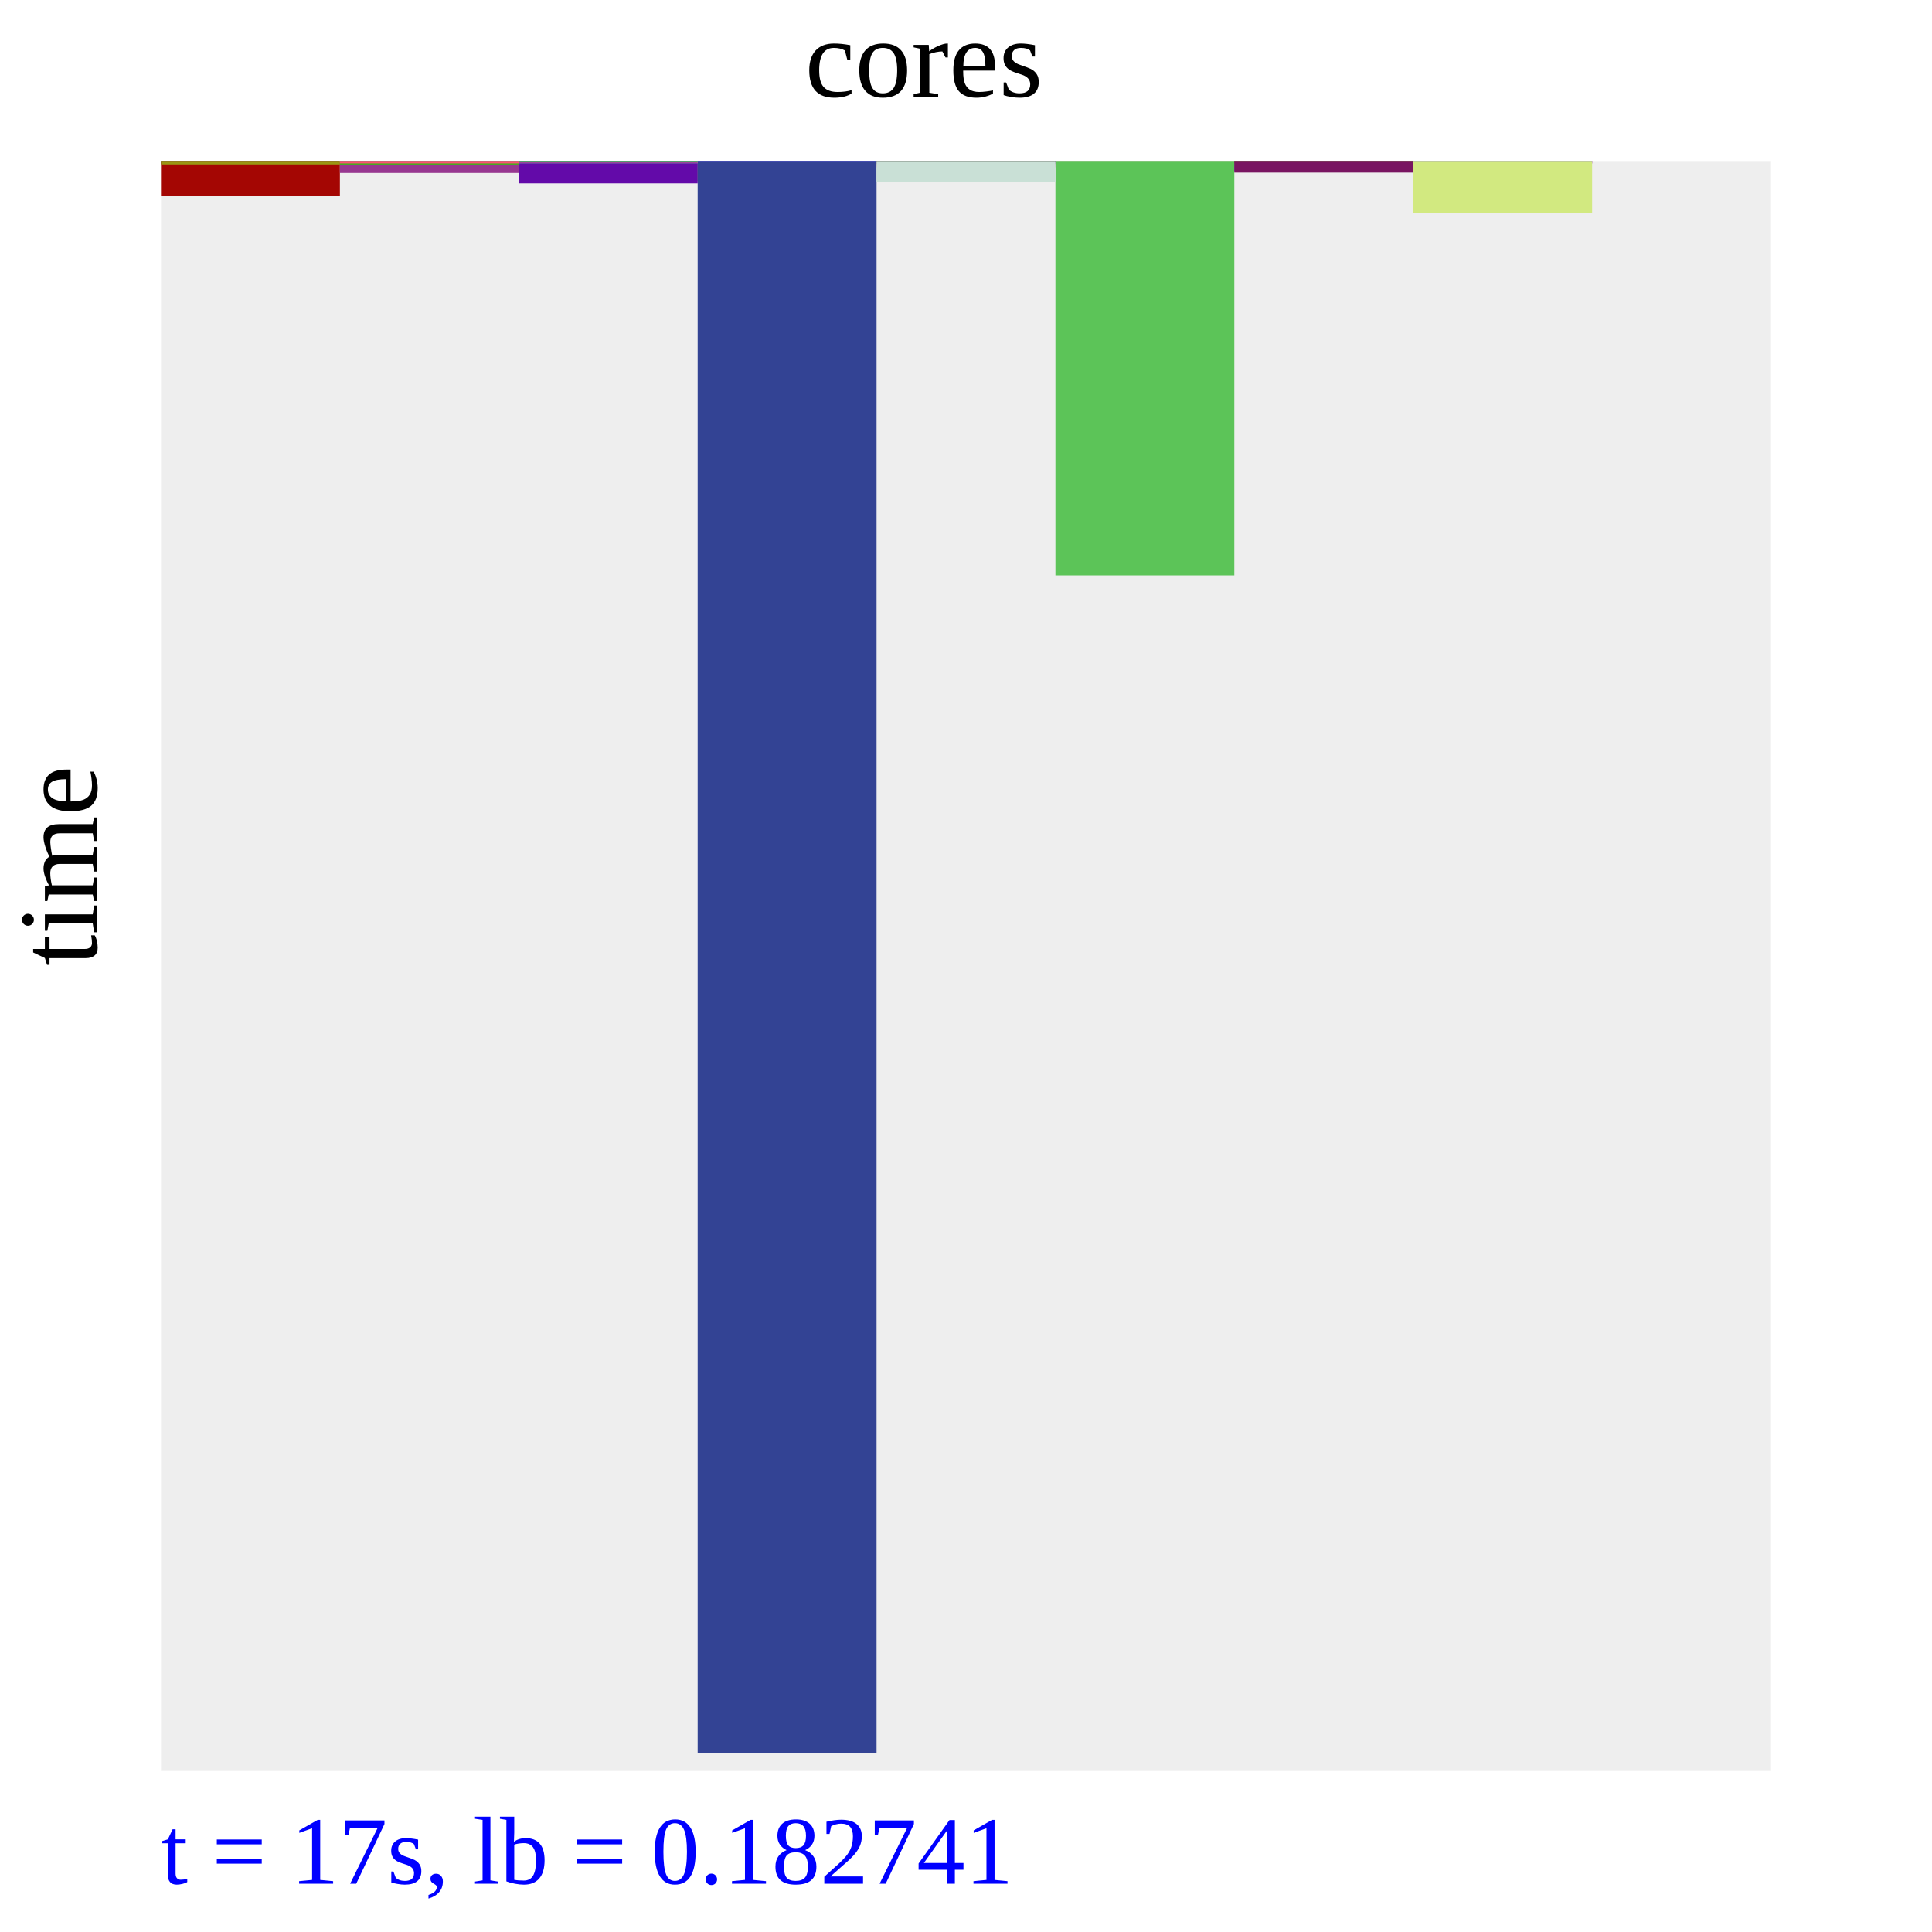
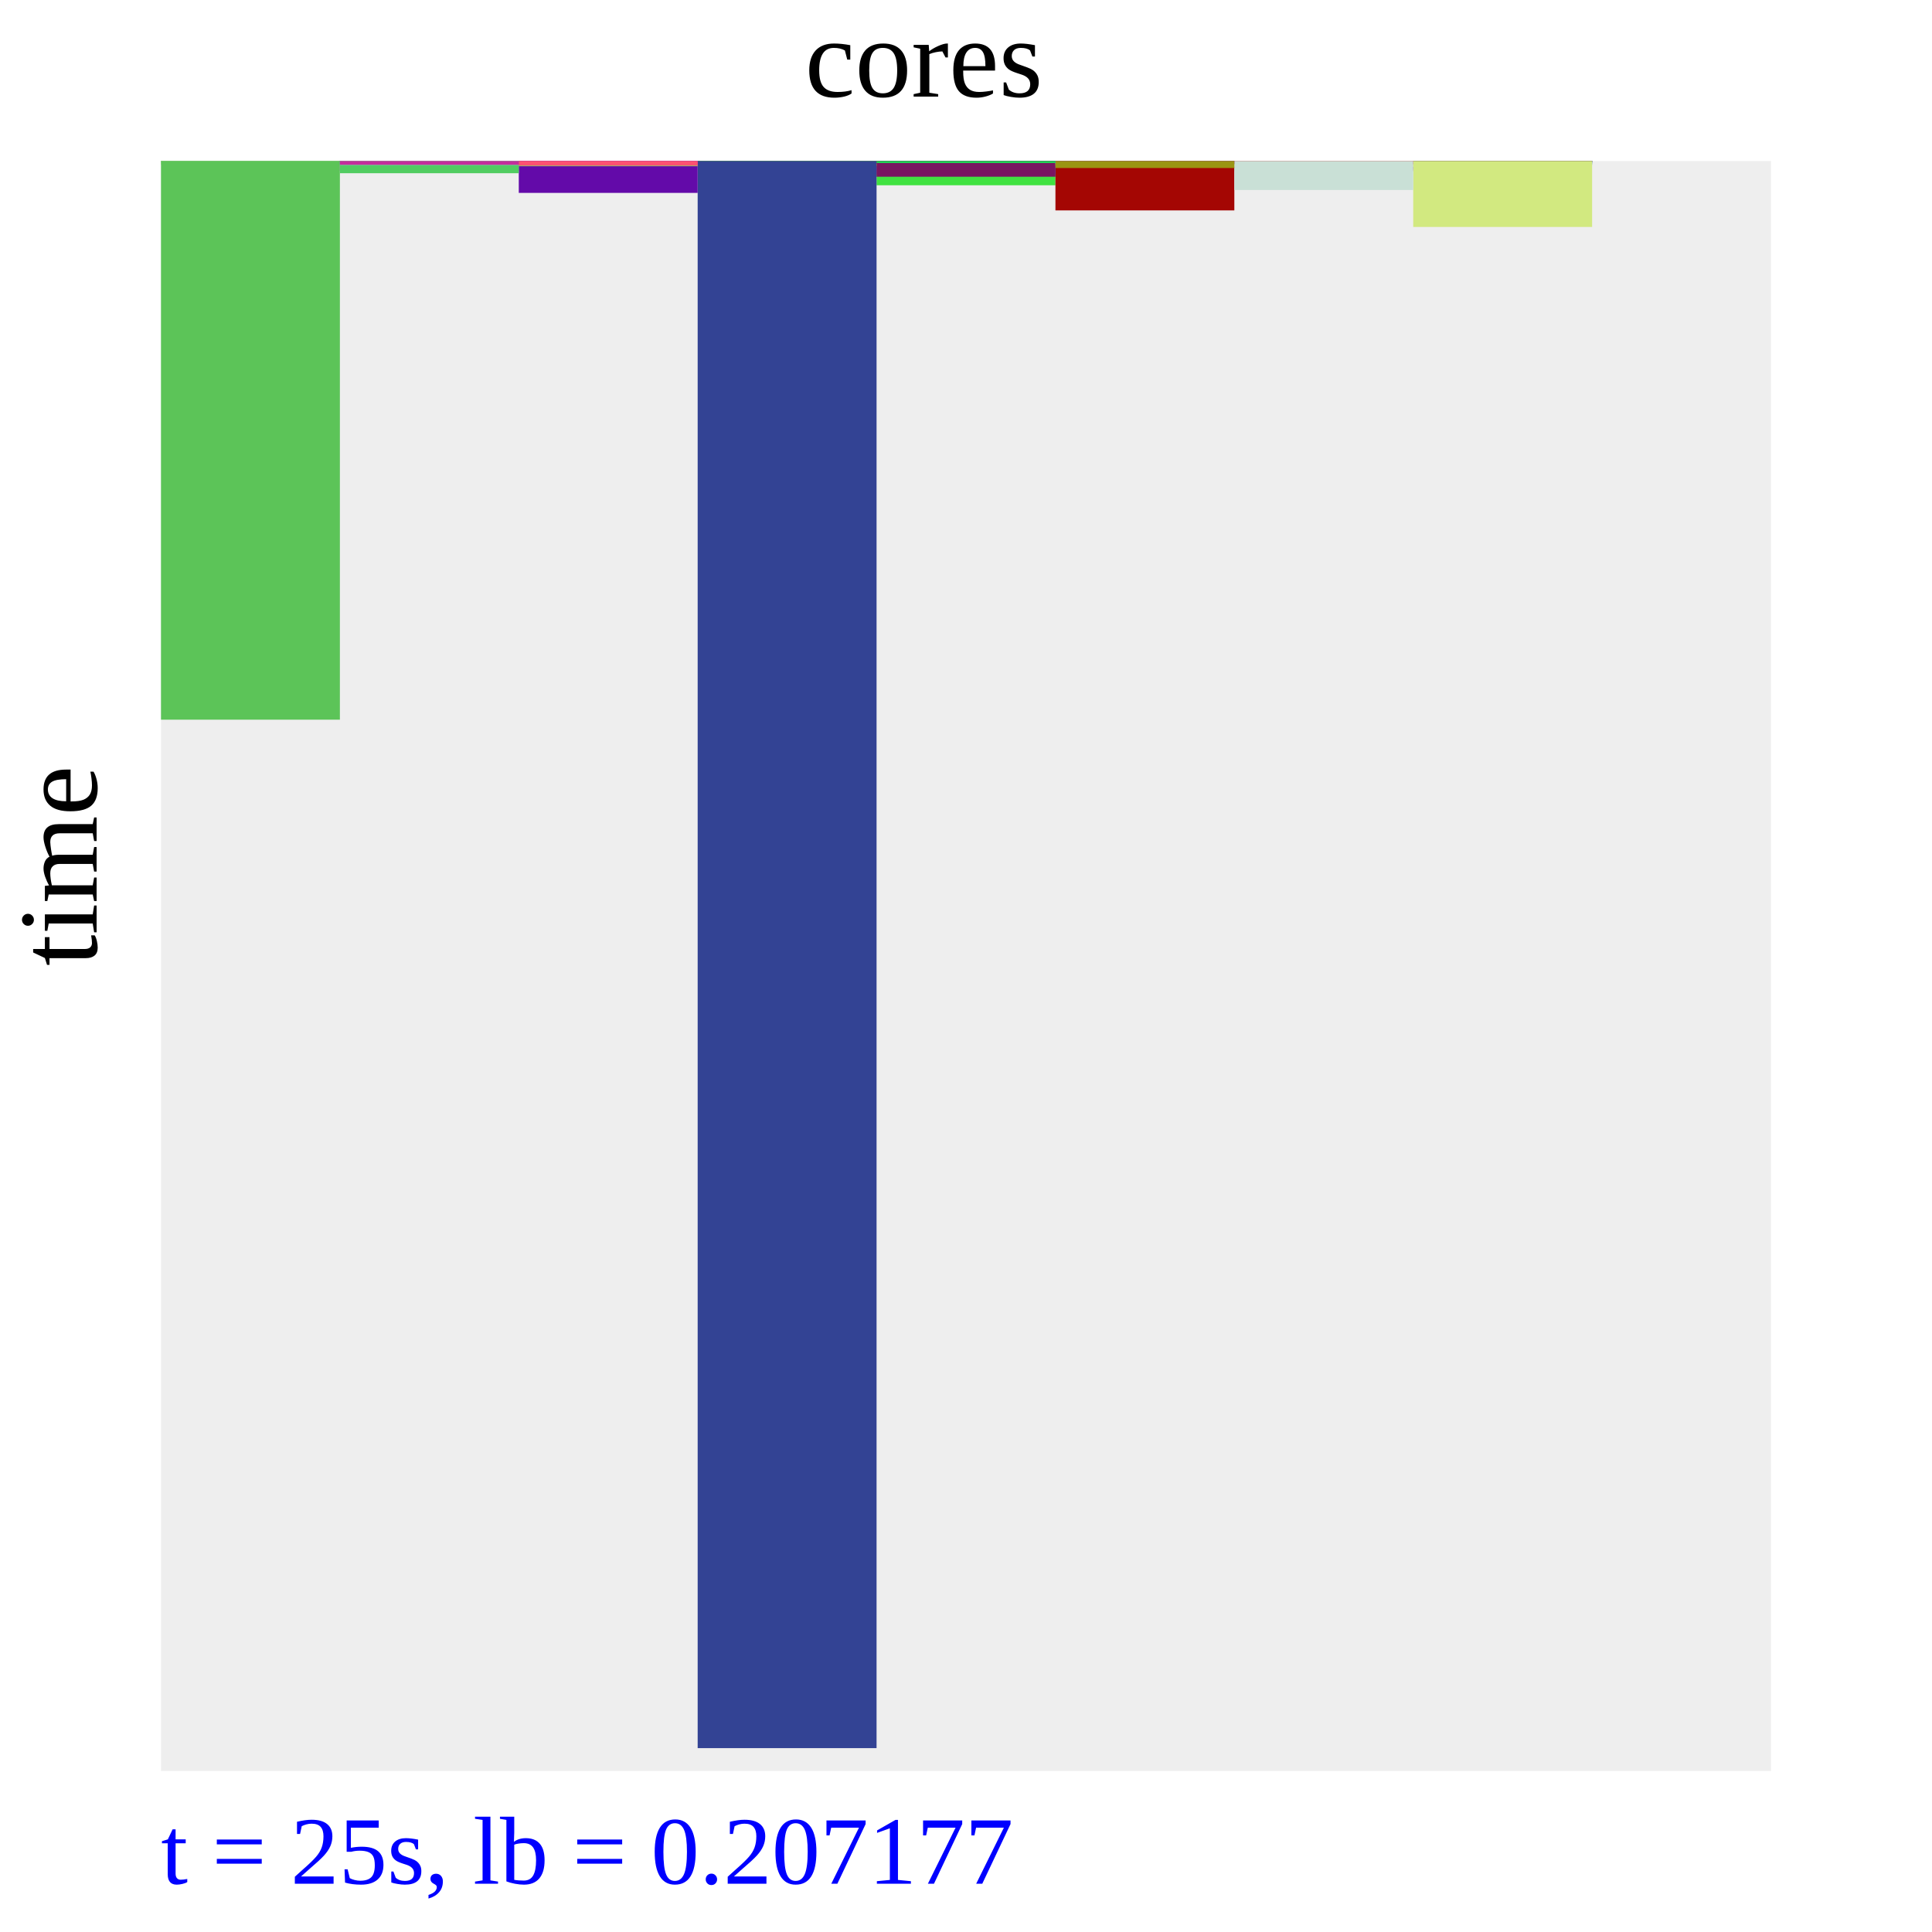
<svg xmlns="http://www.w3.org/2000/svg" x="0" y="0" width="600" height="600">
  <rect x="0%" y="0%" height="100%" width="100%" style="fill: #ffffff" />
  <svg x="0" y="0">
    <text fill="dark" font-size="35" transform="translate(250, 30)">cores</text>
  </svg>
  <svg x="0" y="0">
    <text fill="dark" font-size="35" transform="translate(30, 300) rotate(270)">time</text>
  </svg>
  <svg x="50" y="550">
-     <text fill="blue" font-size="30" transform="translate(0, 35)">t = 17s, lb = 0.182741</text>
+     <text fill="blue" font-size="30" transform="translate(0, 35)">t = 25s, lb = 0.207177</text>
  </svg>
  <svg x="50" y="50" width="500" height="500">
    <rect x="0%" y="0%" height="100%" width="100%" style="fill: #eeeeee" />
-     <rect x="0" y="0" height="0.312" width="55.556" style="fill: #76931f" />
-     <rect x="222.222" y="0" height="0.369" width="55.556" style="fill: #ac9dab" />
-     <rect x="111.111" y="0" height="0.34" width="55.556" style="fill: #2b36c2" />
-     <rect x="55.556" y="0" height="1.589" width="55.556" style="fill: #48b87d" />
-     <rect x="333.333" y="0" height="0.709" width="55.556" style="fill: #6ae33f" />
-     <rect x="277.778" y="0" height="0.539" width="55.556" style="fill: #9a62d7" />
-     <rect x="166.667" y="0" height="1.163" width="55.556" style="fill: #183a5d" />
-     <rect x="388.889" y="0" height="0.34" width="55.556" style="fill: #5789e4" />
-     <rect x="0" y="0" height="0.539" width="55.556" style="fill: #b2d6b4" />
-     <rect x="111.111" y="0" height="6.27" width="55.556" style="fill: #41e241" />
-     <rect x="222.222" y="0" height="0.426" width="55.556" style="fill: #1dc709" />
-     <rect x="388.889" y="0" height="0.681" width="55.556" style="fill: #e111c7" />
-     <rect x="277.778" y="0" height="0.454" width="55.556" style="fill: #e1e7ac" />
-     <rect x="333.333" y="0" height="0.227" width="55.556" style="fill: #b6f8ca" />
-     <rect x="222.222" y="0" height="0.113" width="55.556" style="fill: #c0bb2f" />
-     <rect x="0" y="0" height="0.681" width="55.556" style="fill: #c4c8bc" />
-     <rect x="222.222" y="0" height="0.454" width="55.556" style="fill: #2ae3ba" />
-     <rect x="333.333" y="0" height="0.227" width="55.556" style="fill: #aab916" />
-     <rect x="277.778" y="0" height="128.688" width="55.556" style="fill: #5cc458" />
-     <rect x="388.889" y="0" height="0.738" width="55.556" style="fill: #e199cb" />
-     <rect x="166.667" y="0" height="0.709" width="55.556" style="fill: #89f51b" />
-     <rect x="333.333" y="0" height="0.227" width="55.556" style="fill: #135f70" />
-     <rect x="222.222" y="0" height="0.567" width="55.556" style="fill: #91a5ab" />
-     <rect x="333.333" y="0" height="0.567" width="55.556" style="fill: #b0874d" />
-     <rect x="0" y="0" height="0.312" width="55.556" style="fill: #f3e8cb" />
-     <rect x="55.556" y="0" height="0.908" width="55.556" style="fill: #4543a5" />
-     <rect x="388.889" y="0" height="0.681" width="55.556" style="fill: #eb93b0" />
-     <rect x="0" y="0" height="0.965" width="55.556" style="fill: #441e9c" />
-     <rect x="166.667" y="0" height="0.17" width="55.556" style="fill: #a4c2b0" />
-     <rect x="222.222" y="0" height="0.426" width="55.556" style="fill: #fb3d30" />
-     <rect x="333.333" y="0" height="0.454" width="55.556" style="fill: #875cbf" />
-     <rect x="166.667" y="0" height="0.284" width="55.556" style="fill: #29abd5" />
-     <rect x="166.667" y="0" height="0.255" width="55.556" style="fill: #b1acf3" />
-     <rect x="222.222" y="0" height="1.135" width="55.556" style="fill: #8984b3" />
-     <rect x="55.556" y="0" height="2.695" width="55.556" style="fill: #5ae882" />
-     <rect x="388.889" y="0" height="0.794" width="55.556" style="fill: #809dd4" />
-     <rect x="333.333" y="0" height="2.27" width="55.556" style="fill: #cfe7ab" />
-     <rect x="166.667" y="0" height="0.057" width="55.556" style="fill: #c5c61b" />
-     <rect x="166.667" y="0" height="0.199" width="55.556" style="fill: #aa52e0" />
-     <rect x="0" y="0" height="0.397" width="55.556" style="fill: #53b4c3" />
-     <rect x="166.667" y="0" height="0.369" width="55.556" style="fill: #643f20" />
-     <rect x="0" y="0" height="0.284" width="55.556" style="fill: #4ef259" />
-     <rect x="388.889" y="0" height="16.114" width="55.556" style="fill: #d2e980" />
-     <rect x="166.667" y="0" height="0.113" width="55.556" style="fill: #42a948" />
-     <rect x="166.667" y="0" height="0.227" width="55.556" style="fill: #aac5e8" />
-     <rect x="0" y="0" height="0.312" width="55.556" style="fill: #84cb3e" />
-     <rect x="222.222" y="0" height="0.823" width="55.556" style="fill: #c7db92" />
-     <rect x="166.667" y="0" height="1.645" width="55.556" style="fill: #5643fd" />
-     <rect x="0" y="0" height="0.397" width="55.556" style="fill: #34fdd4" />
-     <rect x="0" y="0" height="0.085" width="55.556" style="fill: #67e2cc" />
-     <rect x="0" y="0" height="10.809" width="55.556" style="fill: #a40603" />
-     <rect x="222.222" y="0" height="0.482" width="55.556" style="fill: #5cb274" />
-     <rect x="333.333" y="0" height="0.624" width="55.556" style="fill: #4cb90a" />
-     <rect x="222.222" y="0" height="0.397" width="55.556" style="fill: #63e51c" />
-     <rect x="55.556" y="0" height="3.717" width="55.556" style="fill: #973790" />
-     <rect x="166.667" y="0" height="494.553" width="55.556" style="fill: #334394" />
-     <rect x="222.222" y="0" height="0.511" width="55.556" style="fill: #7e0208" />
-     <rect x="333.333" y="0" height="3.121" width="55.556" style="fill: #6541e4" />
-     <rect x="222.222" y="0" height="1.958" width="55.556" style="fill: #c48a99" />
-     <rect x="111.111" y="0" height="6.951" width="55.556" style="fill: #630aa9" />
-     <rect x="222.222" y="0" height="0.34" width="55.556" style="fill: #aece15" />
-     <rect x="222.222" y="0" height="0.057" width="55.556" style="fill: #3843a4" />
-     <rect x="222.222" y="0" height="0.908" width="55.556" style="fill: #b19027" />
-     <rect x="333.333" y="0" height="0.028" width="55.556" style="fill: #4ebc95" />
-     <rect x="333.333" y="0" height="0.851" width="55.556" style="fill: #5f8592" />
-     <rect x="55.556" y="0" height="0.766" width="55.556" style="fill: #e30a22" />
-     <rect x="222.222" y="0" height="0.085" width="55.556" style="fill: #05a485" />
-     <rect x="222.222" y="0" height="0.34" width="55.556" style="fill: #846248" />
-     <rect x="333.333" y="0" height="0.426" width="55.556" style="fill: #987550" />
-     <rect x="222.222" y="0" height="0.028" width="55.556" style="fill: #aaf209" />
-     <rect x="55.556" y="0" height="0.085" width="55.556" style="fill: #4ec59e" />
-     <rect x="222.222" y="0" height="0.511" width="55.556" style="fill: #7931dc" />
-     <rect x="55.556" y="0" height="0.199" width="55.556" style="fill: #650c74" />
-     <rect x="333.333" y="0" height="1.504" width="55.556" style="fill: #51cc61" />
-     <rect x="55.556" y="0" height="0.369" width="55.556" style="fill: #c0cb2c" />
-     <rect x="222.222" y="0" height="0.794" width="55.556" style="fill: #46a1b3" />
-     <rect x="55.556" y="0" height="0.227" width="55.556" style="fill: #f2c349" />
-     <rect x="55.556" y="0" height="0.596" width="55.556" style="fill: #faff76" />
-     <rect x="222.222" y="0" height="0.397" width="55.556" style="fill: #3c7f8d" />
-     <rect x="55.556" y="0" height="0.369" width="55.556" style="fill: #14ddff" />
-     <rect x="333.333" y="0" height="0.738" width="55.556" style="fill: #946351" />
-     <rect x="222.222" y="0" height="0.794" width="55.556" style="fill: #744378" />
-     <rect x="55.556" y="0" height="0.454" width="55.556" style="fill: #d62c59" />
-     <rect x="55.556" y="0" height="0.312" width="55.556" style="fill: #285a8d" />
-     <rect x="333.333" y="0" height="3.603" width="55.556" style="fill: #791561" />
-     <rect x="222.222" y="0" height="0.142" width="55.556" style="fill: #4f5a2a" />
-     <rect x="222.222" y="0" height="6.61" width="55.556" style="fill: #c9e0d6" />
-     <rect x="55.556" y="0" height="0.511" width="55.556" style="fill: #8aca62" />
-     <rect x="55.556" y="0" height="1.22" width="55.556" style="fill: #48a922" />
-     <rect x="111.111" y="0" height="0.199" width="55.556" style="fill: #7ab8f1" />
-     <rect x="111.111" y="0" height="0.085" width="55.556" style="fill: #930ee3" />
-     <rect x="111.111" y="0" height="0.709" width="55.556" style="fill: #8ac7a9" />
-     <rect x="55.556" y="0" height="0.454" width="55.556" style="fill: #d239c9" />
-     <rect x="111.111" y="0" height="0.624" width="55.556" style="fill: #b026a4" />
-     <rect x="55.556" y="0" height="0.454" width="55.556" style="fill: #81e49d" />
-     <rect x="55.556" y="0" height="0.057" width="55.556" style="fill: #53161f" />
-     <rect x="0" y="0" height="1.078" width="55.556" style="fill: #9a9513" />
-     <rect x="55.556" y="0" height="0.738" width="55.556" style="fill: #fe5271" />
-     <rect x="111.111" y="0" height="0.454" width="55.556" style="fill: #c32e9c" />
-     <rect x="111.111" y="0" height="0.426" width="55.556" style="fill: #21d156" />
+     <rect x="0" y="0" height="0.313" width="55.556" style="fill: #76931f" />
+     <rect x="222.222" y="0" height="0.431" width="55.556" style="fill: #ac9dab" />
+     <rect x="111.111" y="0" height="0.431" width="55.556" style="fill: #2b36c2" />
+     <rect x="55.556" y="0" height="1.605" width="55.556" style="fill: #48b87d" />
+     <rect x="333.333" y="0" height="0.764" width="55.556" style="fill: #6ae33f" />
+     <rect x="277.778" y="0" height="0.764" width="55.556" style="fill: #9a62d7" />
+     <rect x="166.667" y="0" height="1.566" width="55.556" style="fill: #183a5d" />
+     <rect x="388.889" y="0" height="0.411" width="55.556" style="fill: #5789e4" />
+     <rect x="0" y="0" height="1.155" width="55.556" style="fill: #b2d6b4" />
+     <rect x="222.222" y="0" height="7.538" width="55.556" style="fill: #41e241" />
+     <rect x="111.111" y="0" height="0.783" width="55.556" style="fill: #1dc709" />
+     <rect x="388.889" y="0" height="0.509" width="55.556" style="fill: #e111c7" />
+     <rect x="333.333" y="0" height="0.842" width="55.556" style="fill: #e1e7ac" />
+     <rect x="277.778" y="0" height="0.489" width="55.556" style="fill: #b6f8ca" />
+     <rect x="388.889" y="0" height="0.294" width="55.556" style="fill: #c0bb2f" />
+     <rect x="111.111" y="0" height="1.175" width="55.556" style="fill: #c4c8bc" />
+     <rect x="388.889" y="0" height="0.372" width="55.556" style="fill: #2ae3ba" />
+     <rect x="277.778" y="0" height="0.489" width="55.556" style="fill: #aab916" />
+     <rect x="0" y="0" height="173.506" width="55.556" style="fill: #5cc458" />
+     <rect x="166.667" y="0" height="0.568" width="55.556" style="fill: #e199cb" />
+     <rect x="55.556" y="0" height="0.822" width="55.556" style="fill: #89f51b" />
+     <rect x="333.333" y="0" height="0.235" width="55.556" style="fill: #135f70" />
+     <rect x="388.889" y="0" height="1.194" width="55.556" style="fill: #91a5ab" />
+     <rect x="277.778" y="0" height="0.431" width="55.556" style="fill: #b0874d" />
+     <rect x="333.333" y="0" height="0.294" width="55.556" style="fill: #f3e8cb" />
+     <rect x="166.667" y="0" height="0.999" width="55.556" style="fill: #4543a5" />
+     <rect x="333.333" y="0" height="0.548" width="55.556" style="fill: #eb93b0" />
+     <rect x="277.778" y="0" height="1.077" width="55.556" style="fill: #441e9c" />
+     <rect x="111.111" y="0" height="0.568" width="55.556" style="fill: #a4c2b0" />
+     <rect x="55.556" y="0" height="0.548" width="55.556" style="fill: #fb3d30" />
+     <rect x="333.333" y="0" height="0.607" width="55.556" style="fill: #875cbf" />
+     <rect x="388.889" y="0" height="0.959" width="55.556" style="fill: #29abd5" />
+     <rect x="111.111" y="0" height="0.803" width="55.556" style="fill: #b1acf3" />
+     <rect x="55.556" y="0" height="0.803" width="55.556" style="fill: #8984b3" />
+     <rect x="166.667" y="0" height="2.173" width="55.556" style="fill: #5ae882" />
+     <rect x="277.778" y="0" height="0.842" width="55.556" style="fill: #809dd4" />
+     <rect x="333.333" y="0" height="2.291" width="55.556" style="fill: #cfe7ab" />
+     <rect x="55.556" y="0" height="0.587" width="55.556" style="fill: #c5c61b" />
+     <rect x="388.889" y="0" height="0.215" width="55.556" style="fill: #aa52e0" />
+     <rect x="111.111" y="0" height="0.724" width="55.556" style="fill: #53b4c3" />
+     <rect x="388.889" y="0" height="0.352" width="55.556" style="fill: #643f20" />
+     <rect x="277.778" y="0" height="1.527" width="55.556" style="fill: #4ef259" />
+     <rect x="388.889" y="0" height="20.479" width="55.556" style="fill: #d2e980" />
+     <rect x="55.556" y="0" height="0.861" width="55.556" style="fill: #42a948" />
+     <rect x="111.111" y="0" height="1.077" width="55.556" style="fill: #aac5e8" />
+     <rect x="55.556" y="0" height="1.057" width="55.556" style="fill: #84cb3e" />
+     <rect x="166.667" y="0" height="0.979" width="55.556" style="fill: #c7db92" />
+     <rect x="333.333" y="0" height="2.643" width="55.556" style="fill: #5643fd" />
+     <rect x="111.111" y="0" height="0.764" width="55.556" style="fill: #34fdd4" />
+     <rect x="277.778" y="0" height="0.098" width="55.556" style="fill: #67e2cc" />
+     <rect x="277.778" y="0" height="15.35" width="55.556" style="fill: #a40603" />
+     <rect x="55.556" y="0" height="0.587" width="55.556" style="fill: #5cb274" />
+     <rect x="166.667" y="0" height="0.685" width="55.556" style="fill: #4cb90a" />
+     <rect x="111.111" y="0" height="0.94" width="55.556" style="fill: #63e51c" />
+     <rect x="55.556" y="0" height="3.035" width="55.556" style="fill: #973790" />
+     <rect x="166.667" y="0" height="492.893" width="55.556" style="fill: #334394" />
+     <rect x="111.111" y="0" height="1.057" width="55.556" style="fill: #7e0208" />
+     <rect x="222.222" y="0" height="4.17" width="55.556" style="fill: #6541e4" />
+     <rect x="333.333" y="0" height="3.152" width="55.556" style="fill: #c48a99" />
+     <rect x="111.111" y="0" height="9.907" width="55.556" style="fill: #630aa9" />
+     <rect x="55.556" y="0" height="1.605" width="55.556" style="fill: #aece15" />
+     <rect x="333.333" y="0" height="0.059" width="55.556" style="fill: #3843a4" />
+     <rect x="333.333" y="0" height="0.94" width="55.556" style="fill: #b19027" />
+     <rect x="55.556" y="0" height="0.94" width="55.556" style="fill: #4ebc95" />
+     <rect x="222.222" y="0" height="2.017" width="55.556" style="fill: #5f8592" />
+     <rect x="333.333" y="0" height="0.529" width="55.556" style="fill: #e30a22" />
+     <rect x="55.556" y="0" height="1.273" width="55.556" style="fill: #05a485" />
+     <rect x="333.333" y="0" height="0.724" width="55.556" style="fill: #846248" />
+     <rect x="333.333" y="0" height="1.742" width="55.556" style="fill: #987550" />
+     <rect x="55.556" y="0" height="0.411" width="55.556" style="fill: #aaf209" />
+     <rect x="222.222" y="0" height="0.098" width="55.556" style="fill: #4ec59e" />
+     <rect x="222.222" y="0" height="0.822" width="55.556" style="fill: #7931dc" />
+     <rect x="55.556" y="0" height="0.255" width="55.556" style="fill: #650c74" />
+     <rect x="55.556" y="0" height="3.798" width="55.556" style="fill: #51cc61" />
+     <rect x="222.222" y="0" height="1.527" width="55.556" style="fill: #c0cb2c" />
+     <rect x="333.333" y="0" height="1.488" width="55.556" style="fill: #46a1b3" />
+     <rect x="222.222" y="0" height="1.429" width="55.556" style="fill: #f2c349" />
+     <rect x="333.333" y="0" height="1.821" width="55.556" style="fill: #faff76" />
+     <rect x="222.222" y="0" height="0.627" width="55.556" style="fill: #3c7f8d" />
+     <rect x="55.556" y="0" height="1.371" width="55.556" style="fill: #14ddff" />
+     <rect x="111.111" y="0" height="1.057" width="55.556" style="fill: #946351" />
+     <rect x="222.222" y="0" height="0.764" width="55.556" style="fill: #744378" />
+     <rect x="333.333" y="0" height="1.018" width="55.556" style="fill: #d62c59" />
+     <rect x="111.111" y="0" height="0.607" width="55.556" style="fill: #285a8d" />
+     <rect x="222.222" y="0" height="4.875" width="55.556" style="fill: #791561" />
+     <rect x="55.556" y="0" height="0.94" width="55.556" style="fill: #4f5a2a" />
+     <rect x="333.333" y="0" height="9.006" width="55.556" style="fill: #c9e0d6" />
+     <rect x="111.111" y="0" height="1.625" width="55.556" style="fill: #8aca62" />
+     <rect x="55.556" y="0" height="1.273" width="55.556" style="fill: #48a922" />
+     <rect x="277.778" y="0" height="0.901" width="55.556" style="fill: #7ab8f1" />
+     <rect x="111.111" y="0" height="0.999" width="55.556" style="fill: #930ee3" />
+     <rect x="55.556" y="0" height="0.842" width="55.556" style="fill: #8ac7a9" />
+     <rect x="277.778" y="0" height="0.94" width="55.556" style="fill: #d239c9" />
+     <rect x="111.111" y="0" height="1.194" width="55.556" style="fill: #b026a4" />
+     <rect x="55.556" y="0" height="1.312" width="55.556" style="fill: #81e49d" />
+     <rect x="277.778" y="0" height="0.098" width="55.556" style="fill: #53161f" />
+     <rect x="277.778" y="0" height="2.173" width="55.556" style="fill: #9a9513" />
+     <rect x="111.111" y="0" height="1.429" width="55.556" style="fill: #fe5271" />
+     <rect x="55.556" y="0" height="1.194" width="55.556" style="fill: #c32e9c" />
+     <rect x="222.222" y="0" height="0.646" width="55.556" style="fill: #21d156" />
  </svg>
</svg>
